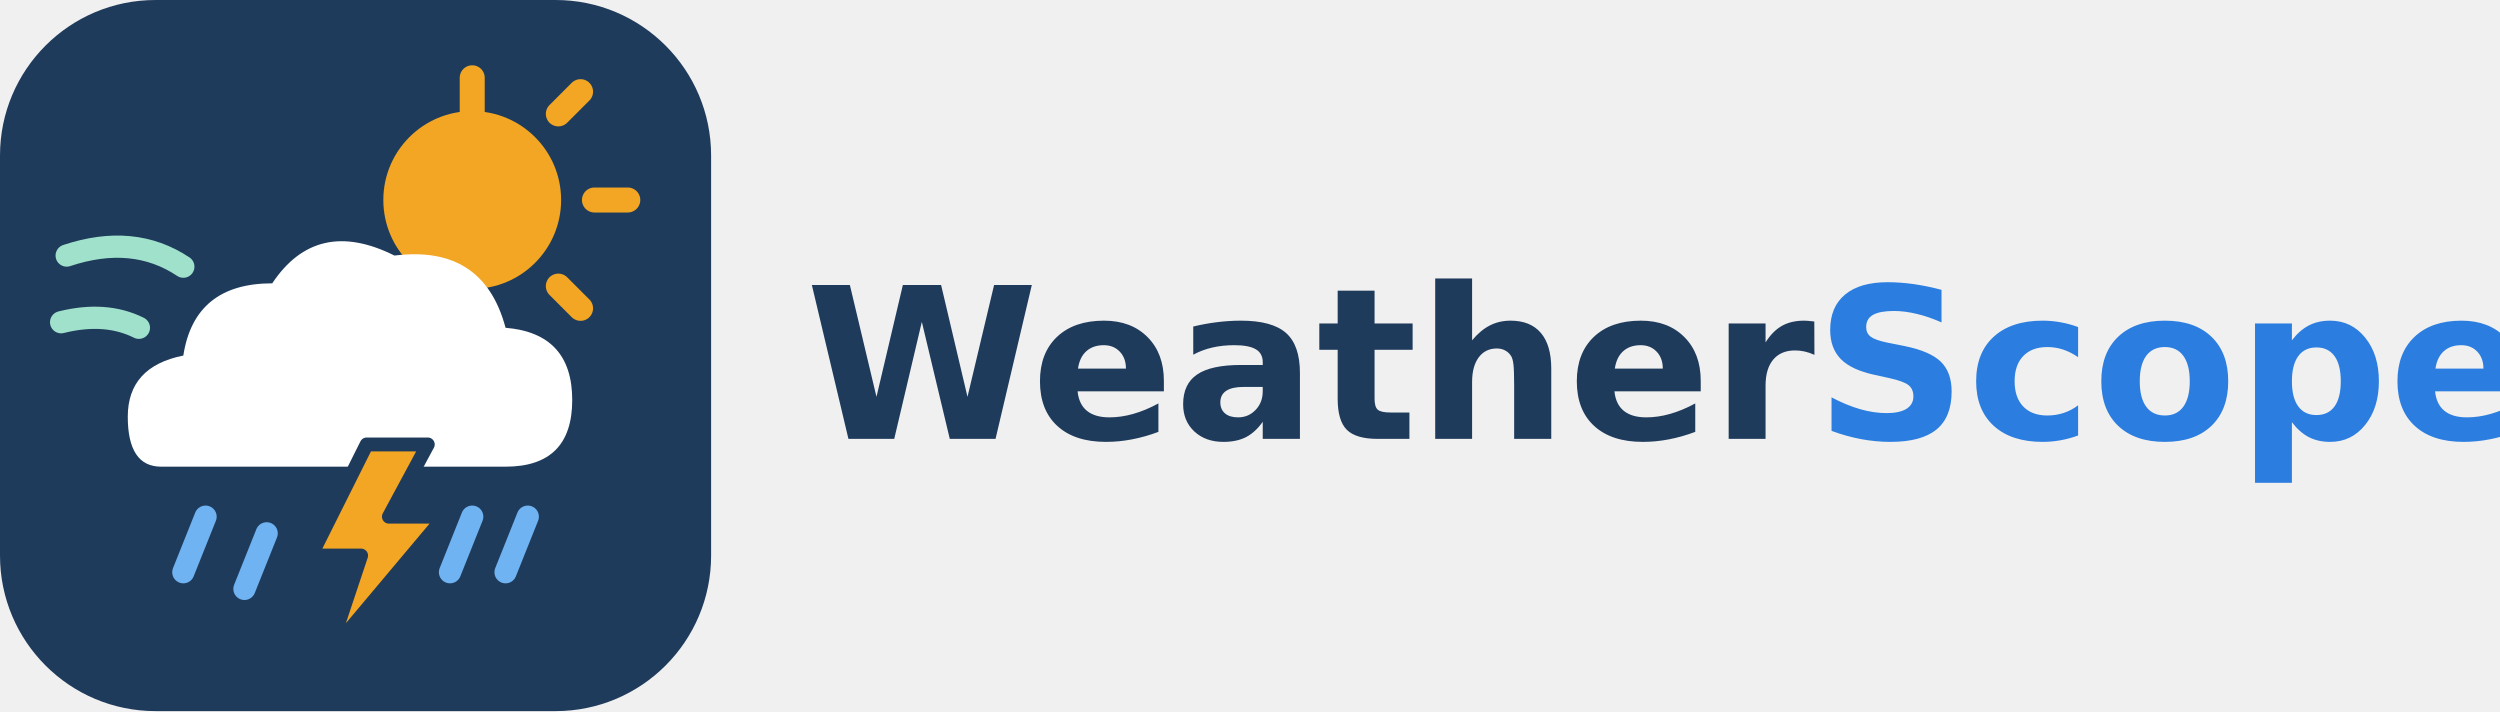
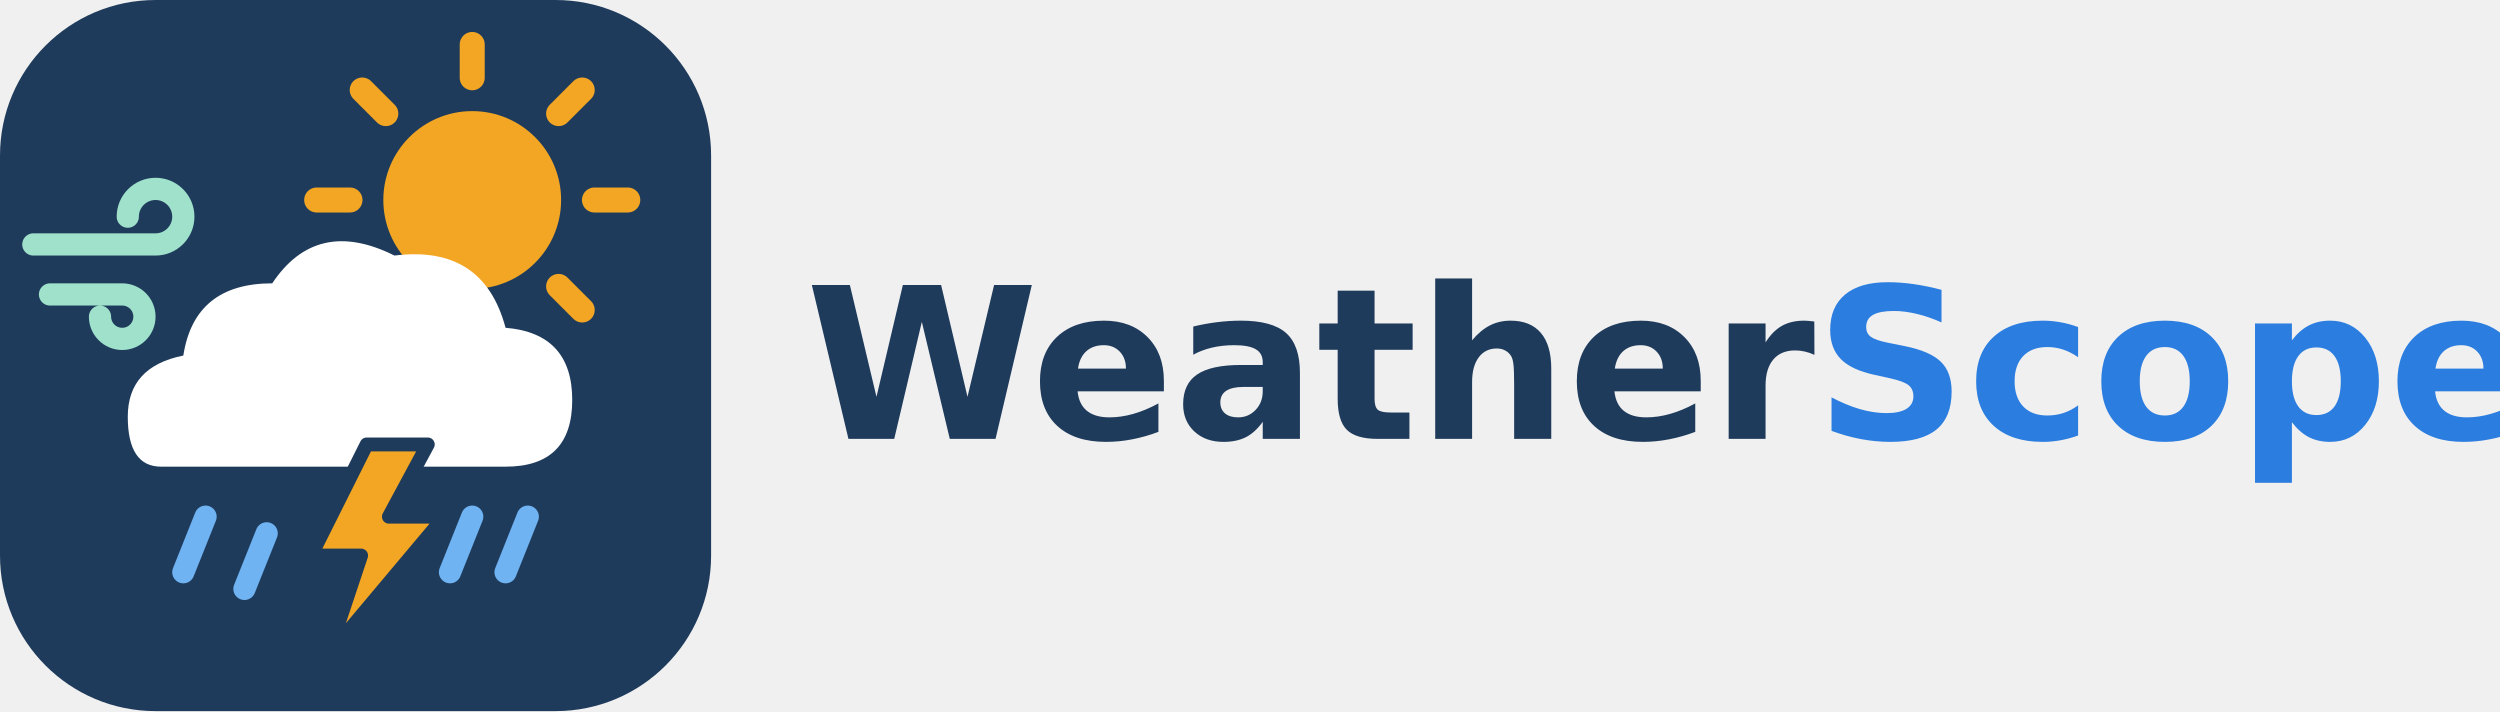
<svg xmlns="http://www.w3.org/2000/svg" viewBox="0 0 900 256" width="900" height="256">
  <g>
    <rect x="0" y="0" width="256" height="256" rx="56" fill="#1F3B5C" />
    <g stroke="#F2A623" stroke-width="9" stroke-linecap="round">
-       <line x1="170" y1="28" x2="170" y2="40" />
-       <line x1="214" y1="72" x2="226" y2="72" />
-       <line x1="201" y1="41" x2="209" y2="33" />
-       <line x1="201" y1="103" x2="209" y2="111" />
+       <line x1="214.0" y1="72.0" x2="226.0" y2="72.0" />
+       <line x1="201.1" y1="103.1" x2="209.6" y2="111.6" />
+       <line x1="170.0" y1="116.0" x2="170.0" y2="128.0" />
+       <line x1="138.9" y1="103.1" x2="130.4" y2="111.6" />
+       <line x1="126.0" y1="72.0" x2="114.0" y2="72.0" />
+       <line x1="138.9" y1="40.9" x2="130.4" y2="32.4" />
+       <line x1="170.0" y1="28.0" x2="170.0" y2="16.0" />
+       <line x1="201.1" y1="40.9" x2="209.6" y2="32.4" />
    </g>
    <circle cx="170" cy="72" r="32" fill="#F2A623" />
    <g fill="none" stroke="#9FE1CB" stroke-width="8" stroke-linecap="round">
-       <path d="M24 92 Q48 84 66 96" />
-       <path d="M22 116 Q38 112 50 118" />
+       <path d="M12 88 H56 a10 10 0 1 0 -10 -10" />
+       <path d="M18 106 H44 a8 8 0 1 1 -8 8" />
    </g>
    <path d="M58 168 Q46 168 46 150 Q46 132 66 128 Q70 102 98 102 Q114 78 142 92 Q174 88 182 118 Q206 120 206 144 Q206 168 182 168 Z" fill="#FFFFFF" />
    <g stroke="#6FB3F2" stroke-width="8" stroke-linecap="round">
      <line x1="74" y1="186" x2="66" y2="206" />
      <line x1="96" y1="192" x2="88" y2="212" />
      <line x1="170" y1="186" x2="162" y2="206" />
      <line x1="190" y1="186" x2="182" y2="206" />
    </g>
    <path d="M132 160 L112 200 L130 200 L118 236 L160 186 L140 186 L154 160 Z" fill="#F2A623" stroke="#1F3B5C" stroke-width="5" stroke-linejoin="round" />
  </g>
  <text x="290" y="158" font-family="DejaVu Sans" font-weight="bold" font-size="76" fill="#1F3B5C">Weather<tspan fill="#2B7DE0">Scope</tspan>
  </text>
</svg>
